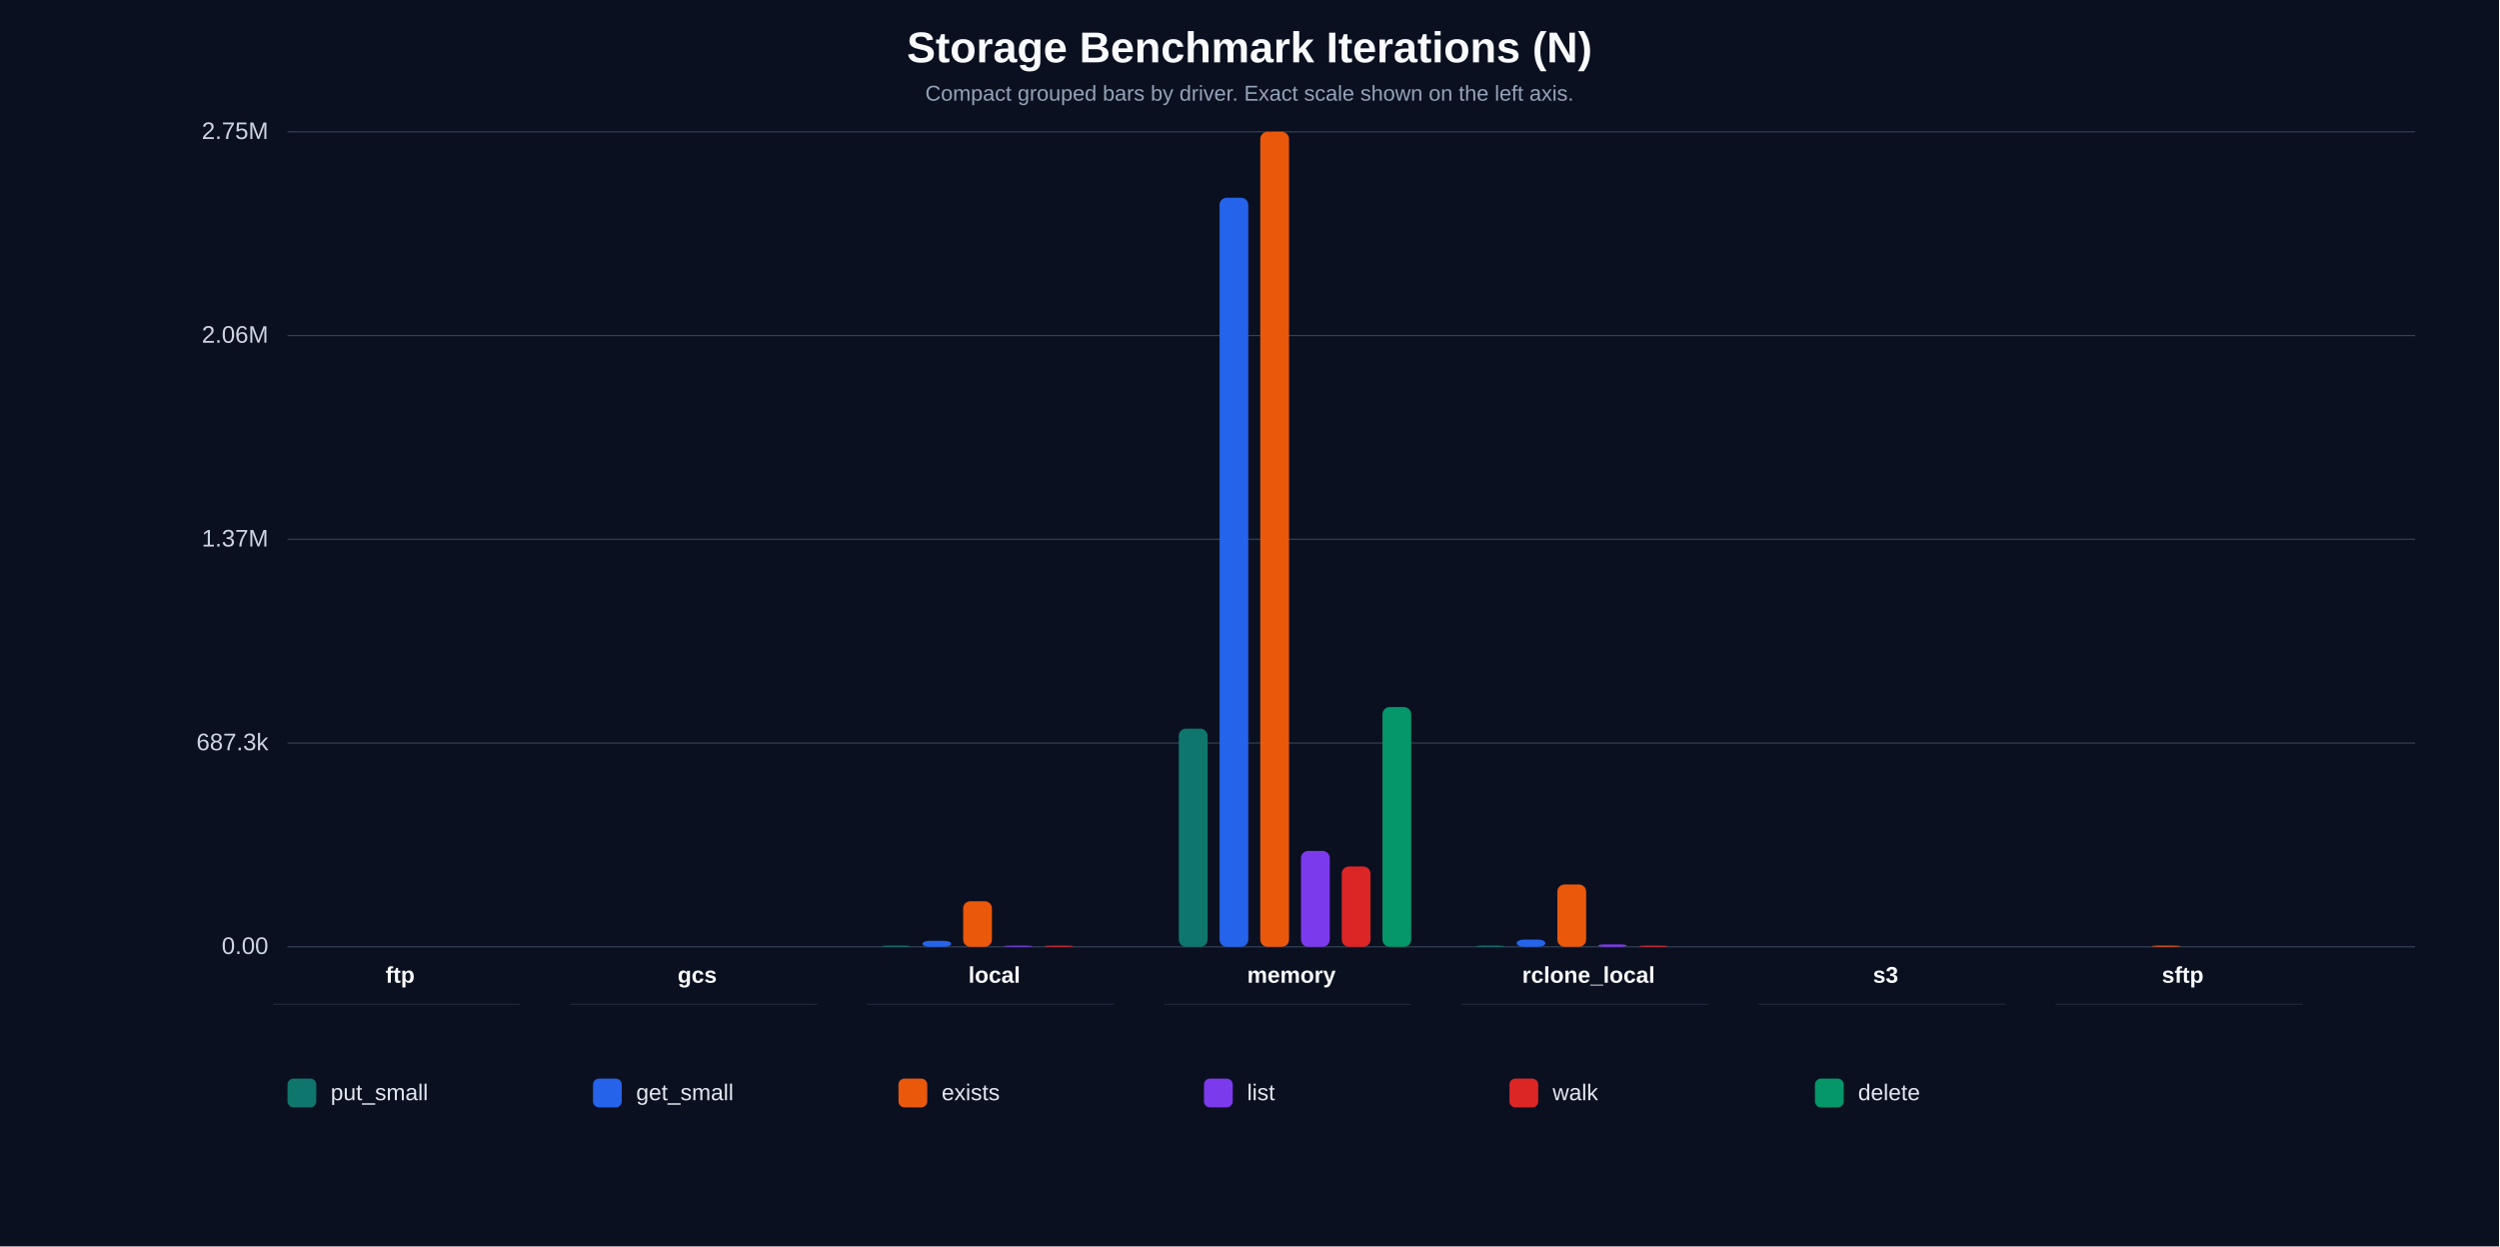
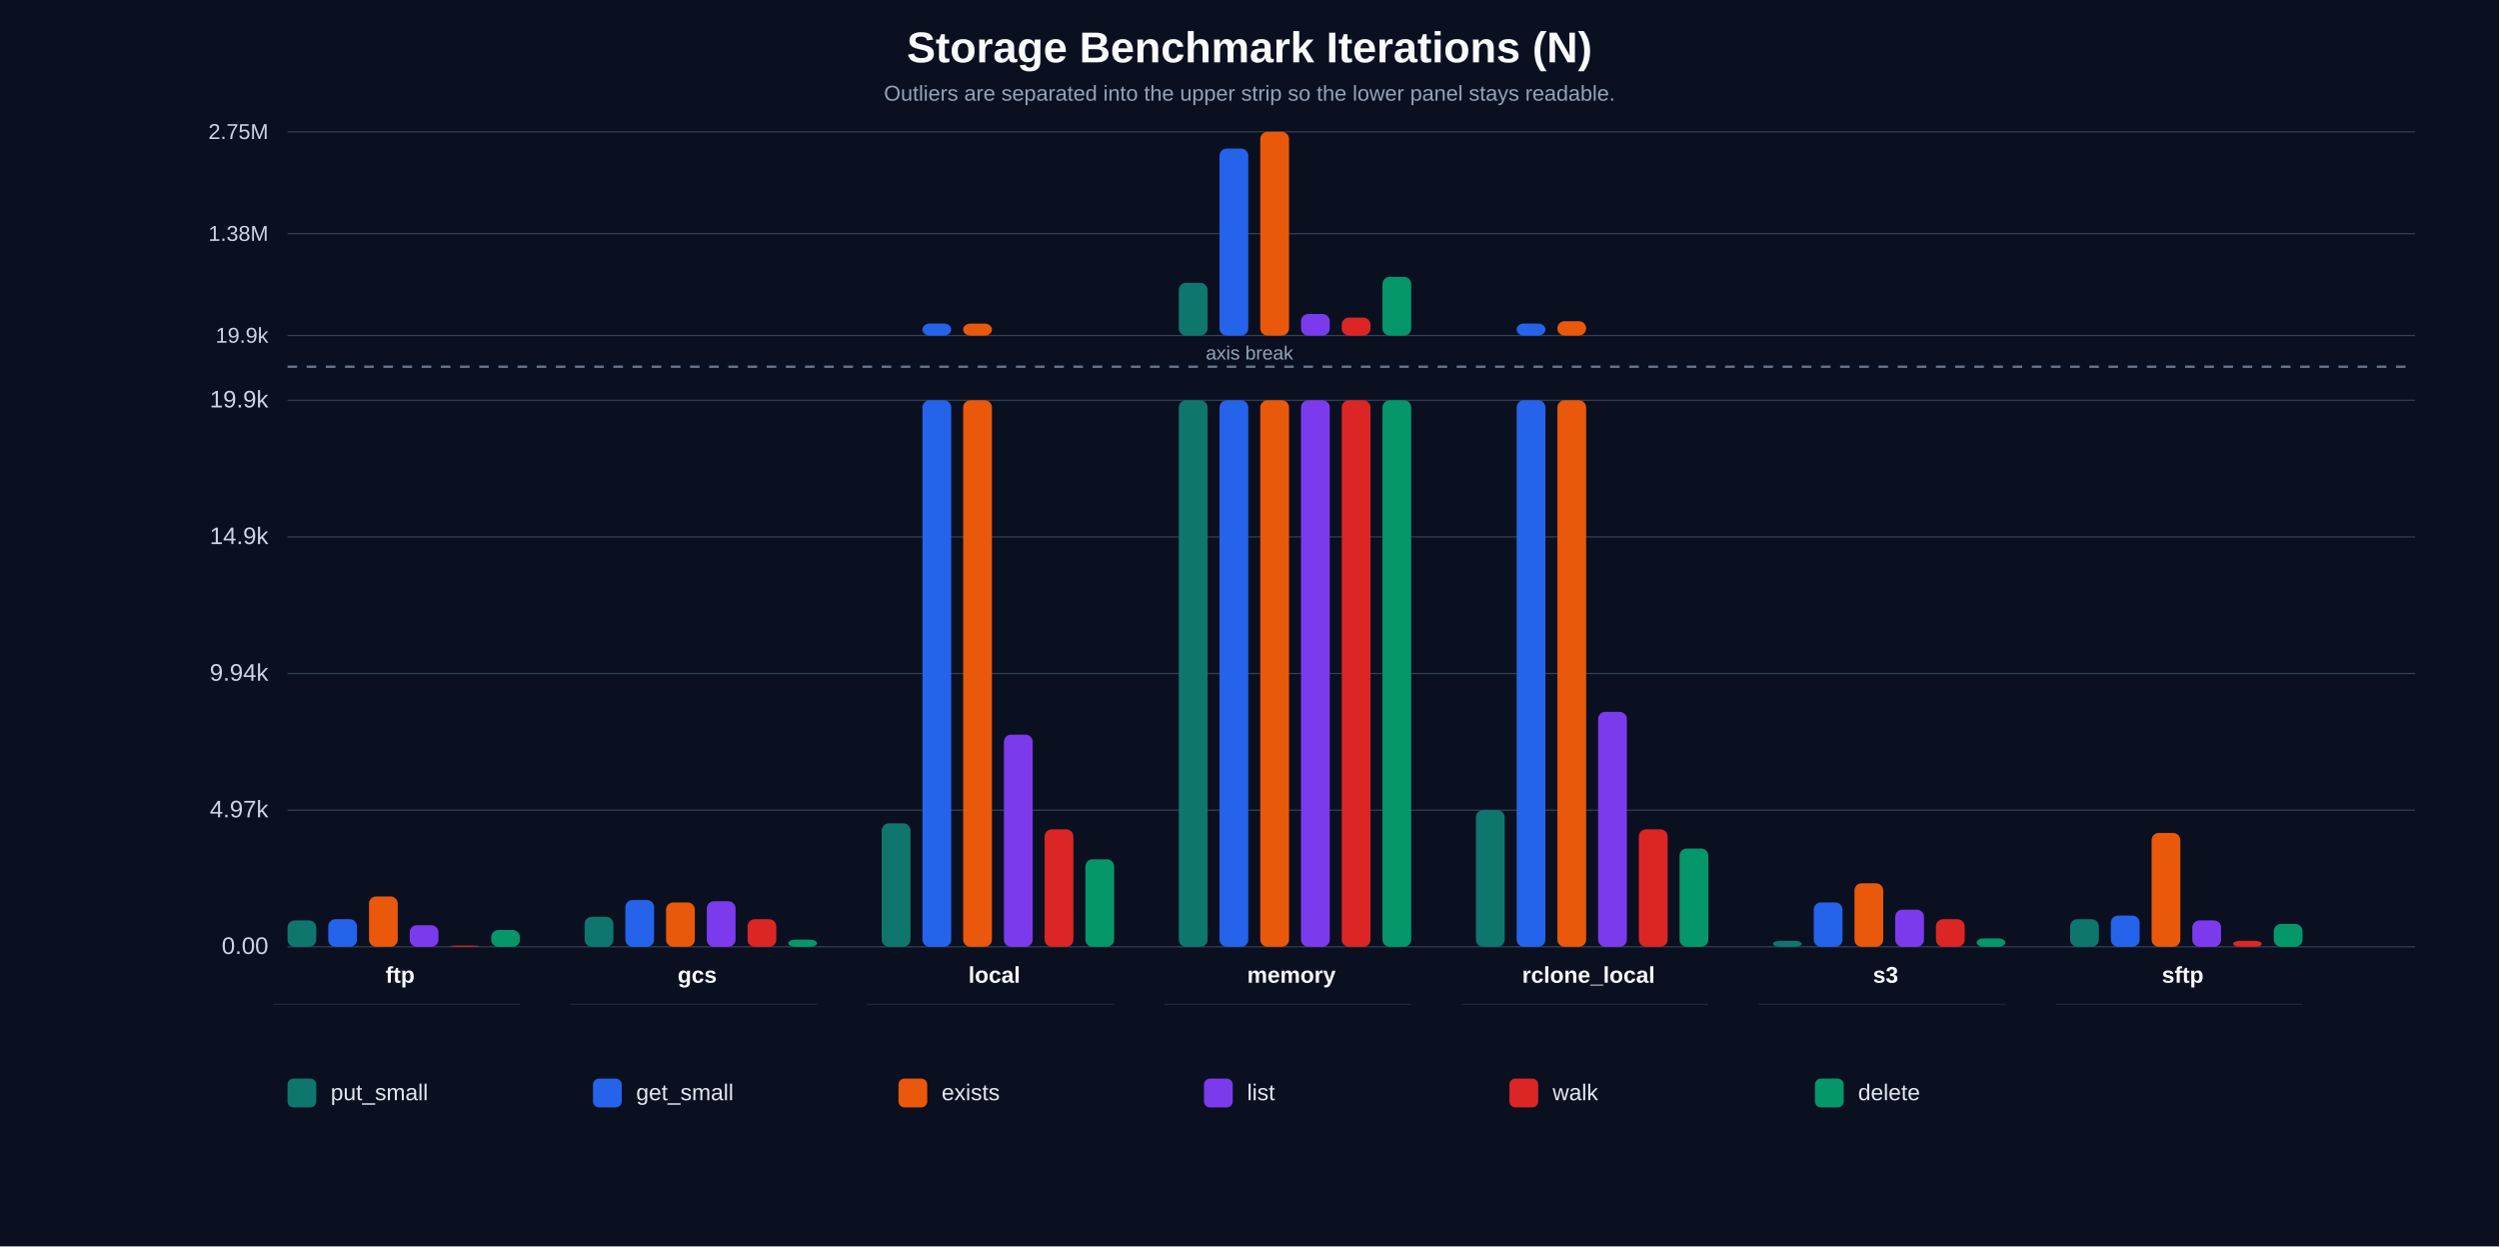
<svg xmlns="http://www.w3.org/2000/svg" width="2086" height="1040" viewBox="0 0 2086 1040">
  <rect width="100%" height="100%" fill="#0b1020" />
  <text x="1043" y="52" text-anchor="middle" fill="#f8fafc" font-size="36" font-family="Arial, sans-serif" font-weight="700">Storage Benchmark Iterations (N)</text>
-   <text x="1043" y="84" text-anchor="middle" fill="#94a3b8" font-size="18" font-family="Arial, sans-serif">Compact grouped bars by driver. Exact scale shown on the left axis.</text>
+   <text x="1043" y="84" text-anchor="middle" fill="#94a3b8" font-size="18" font-family="Arial, sans-serif">Outliers are separated into the upper strip so the lower panel stays readable.</text>
  <line x1="240" y1="110" x2="2016" y2="110" stroke="#334155" stroke-width="1" />
-   <text x="224" y="116" fill="#cbd5e1" font-size="20" text-anchor="end" font-family="Arial, sans-serif">2.75M</text>
+   <text x="224" y="116" fill="#cbd5e1" font-size="18" text-anchor="end" font-family="Arial, sans-serif">2.75M</text>
+   <line x1="240" y1="195" x2="2016" y2="195" stroke="#334155" stroke-width="1" />
+   <text x="224" y="201" fill="#cbd5e1" font-size="18" text-anchor="end" font-family="Arial, sans-serif">1.38M</text>
  <line x1="240" y1="280" x2="2016" y2="280" stroke="#334155" stroke-width="1" />
-   <text x="224" y="286" fill="#cbd5e1" font-size="20" text-anchor="end" font-family="Arial, sans-serif">2.06M</text>
-   <line x1="240" y1="450" x2="2016" y2="450" stroke="#334155" stroke-width="1" />
-   <text x="224" y="456" fill="#cbd5e1" font-size="20" text-anchor="end" font-family="Arial, sans-serif">1.37M</text>
-   <line x1="240" y1="620" x2="2016" y2="620" stroke="#334155" stroke-width="1" />
-   <text x="224" y="626" fill="#cbd5e1" font-size="20" text-anchor="end" font-family="Arial, sans-serif">687.3k</text>
+   <text x="224" y="286" fill="#cbd5e1" font-size="18" text-anchor="end" font-family="Arial, sans-serif">19.9k</text>
+   <line x1="240" y1="306" x2="2016" y2="306" stroke="#64748b" stroke-width="2" stroke-dasharray="8 8" />
+   <text x="1043" y="300" text-anchor="middle" fill="#94a3b8" font-size="16" font-family="Arial, sans-serif">axis break</text>
+   <line x1="240" y1="334" x2="2016" y2="334" stroke="#334155" stroke-width="1" />
+   <text x="224" y="340" fill="#cbd5e1" font-size="20" text-anchor="end" font-family="Arial, sans-serif">19.9k</text>
+   <line x1="240" y1="448" x2="2016" y2="448" stroke="#334155" stroke-width="1" />
+   <text x="224" y="454" fill="#cbd5e1" font-size="20" text-anchor="end" font-family="Arial, sans-serif">14.9k</text>
+   <line x1="240" y1="562" x2="2016" y2="562" stroke="#334155" stroke-width="1" />
+   <text x="224" y="568" fill="#cbd5e1" font-size="20" text-anchor="end" font-family="Arial, sans-serif">9.94k</text>
+   <line x1="240" y1="676" x2="2016" y2="676" stroke="#334155" stroke-width="1" />
+   <text x="224" y="682" fill="#cbd5e1" font-size="20" text-anchor="end" font-family="Arial, sans-serif">4.97k</text>
  <line x1="240" y1="790" x2="2016" y2="790" stroke="#334155" stroke-width="1" />
  <text x="224" y="796" fill="#cbd5e1" font-size="20" text-anchor="end" font-family="Arial, sans-serif">0.00</text>
-   <rect x="240" y="790" width="24" height="0" rx="6" fill="#0f766e" />
-   <rect x="274" y="790" width="24" height="0" rx="6" fill="#2563eb" />
-   <rect x="308" y="790" width="24" height="0" rx="6" fill="#ea580c" />
-   <rect x="342" y="790" width="24" height="0" rx="6" fill="#7c3aed" />
-   <rect x="376" y="790" width="24" height="0" rx="6" fill="#dc2626" />
-   <rect x="410" y="790" width="24" height="0" rx="6" fill="#059669" />
+   <rect x="240" y="768" width="24" height="22" rx="6" fill="#0f766e" />
+   <rect x="274" y="767" width="24" height="23" rx="6" fill="#2563eb" />
+   <rect x="308" y="748" width="24" height="42" rx="6" fill="#ea580c" />
+   <rect x="342" y="772" width="24" height="18" rx="6" fill="#7c3aed" />
+   <rect x="376" y="789" width="24" height="1" rx="6" fill="#dc2626" />
+   <rect x="410" y="776" width="24" height="14" rx="6" fill="#059669" />
  <text x="334" y="820" fill="#f8fafc" font-size="19" text-anchor="middle" font-family="Arial, sans-serif" font-weight="700">ftp</text>
  <line x1="228" y1="838" x2="434" y2="838" stroke="#1e293b" stroke-width="1" />
-   <rect x="488" y="790" width="24" height="0" rx="6" fill="#0f766e" />
-   <rect x="522" y="790" width="24" height="0" rx="6" fill="#2563eb" />
-   <rect x="556" y="790" width="24" height="0" rx="6" fill="#ea580c" />
-   <rect x="590" y="790" width="24" height="0" rx="6" fill="#7c3aed" />
-   <rect x="624" y="790" width="24" height="0" rx="6" fill="#dc2626" />
-   <rect x="658" y="790" width="24" height="0" rx="6" fill="#059669" />
+   <rect x="488" y="765" width="24" height="25" rx="6" fill="#0f766e" />
+   <rect x="522" y="751" width="24" height="39" rx="6" fill="#2563eb" />
+   <rect x="556" y="753" width="24" height="37" rx="6" fill="#ea580c" />
+   <rect x="590" y="752" width="24" height="38" rx="6" fill="#7c3aed" />
+   <rect x="624" y="767" width="24" height="23" rx="6" fill="#dc2626" />
+   <rect x="658" y="784" width="24" height="6" rx="6" fill="#059669" />
  <text x="582" y="820" fill="#f8fafc" font-size="19" text-anchor="middle" font-family="Arial, sans-serif" font-weight="700">gcs</text>
  <line x1="476" y1="838" x2="682" y2="838" stroke="#1e293b" stroke-width="1" />
-   <rect x="736" y="789" width="24" height="1" rx="6" fill="#0f766e" />
-   <rect x="770" y="785" width="24" height="5" rx="6" fill="#2563eb" />
-   <rect x="804" y="752" width="24" height="38" rx="6" fill="#ea580c" />
-   <rect x="838" y="789" width="24" height="1" rx="6" fill="#7c3aed" />
-   <rect x="872" y="789" width="24" height="1" rx="6" fill="#dc2626" />
-   <rect x="906" y="790" width="24" height="0" rx="6" fill="#059669" />
+   <rect x="736" y="687" width="24" height="103" rx="6" fill="#0f766e" />
+   <rect x="770" y="334" width="24" height="456" rx="6" fill="#2563eb" />
+   <rect x="770" y="270" width="24" height="10" rx="6" fill="#2563eb" />
+   <rect x="804" y="334" width="24" height="456" rx="6" fill="#ea580c" />
+   <rect x="804" y="270" width="24" height="10" rx="6" fill="#ea580c" />
+   <rect x="838" y="613" width="24" height="177" rx="6" fill="#7c3aed" />
+   <rect x="872" y="692" width="24" height="98" rx="6" fill="#dc2626" />
+   <rect x="906" y="717" width="24" height="73" rx="6" fill="#059669" />
  <text x="830" y="820" fill="#f8fafc" font-size="19" text-anchor="middle" font-family="Arial, sans-serif" font-weight="700">local</text>
  <line x1="724" y1="838" x2="930" y2="838" stroke="#1e293b" stroke-width="1" />
-   <rect x="984" y="608" width="24" height="182" rx="6" fill="#0f766e" />
-   <rect x="1018" y="165" width="24" height="625" rx="6" fill="#2563eb" />
-   <rect x="1052" y="110" width="24" height="680" rx="6" fill="#ea580c" />
-   <rect x="1086" y="710" width="24" height="80" rx="6" fill="#7c3aed" />
-   <rect x="1120" y="723" width="24" height="67" rx="6" fill="#dc2626" />
-   <rect x="1154" y="590" width="24" height="200" rx="6" fill="#059669" />
+   <rect x="984" y="334" width="24" height="456" rx="6" fill="#0f766e" />
+   <rect x="984" y="236" width="24" height="44" rx="6" fill="#0f766e" />
+   <rect x="1018" y="334" width="24" height="456" rx="6" fill="#2563eb" />
+   <rect x="1018" y="124" width="24" height="156" rx="6" fill="#2563eb" />
+   <rect x="1052" y="334" width="24" height="456" rx="6" fill="#ea580c" />
+   <rect x="1052" y="110" width="24" height="170" rx="6" fill="#ea580c" />
+   <rect x="1086" y="334" width="24" height="456" rx="6" fill="#7c3aed" />
+   <rect x="1086" y="262" width="24" height="18" rx="6" fill="#7c3aed" />
+   <rect x="1120" y="334" width="24" height="456" rx="6" fill="#dc2626" />
+   <rect x="1120" y="265" width="24" height="15" rx="6" fill="#dc2626" />
+   <rect x="1154" y="334" width="24" height="456" rx="6" fill="#059669" />
+   <rect x="1154" y="231" width="24" height="49" rx="6" fill="#059669" />
  <text x="1078" y="820" fill="#f8fafc" font-size="19" text-anchor="middle" font-family="Arial, sans-serif" font-weight="700">memory</text>
  <line x1="972" y1="838" x2="1178" y2="838" stroke="#1e293b" stroke-width="1" />
-   <rect x="1232" y="789" width="24" height="1" rx="6" fill="#0f766e" />
-   <rect x="1266" y="784" width="24" height="6" rx="6" fill="#2563eb" />
-   <rect x="1300" y="738" width="24" height="52" rx="6" fill="#ea580c" />
-   <rect x="1334" y="788" width="24" height="2" rx="6" fill="#7c3aed" />
-   <rect x="1368" y="789" width="24" height="1" rx="6" fill="#dc2626" />
-   <rect x="1402" y="790" width="24" height="0" rx="6" fill="#059669" />
+   <rect x="1232" y="676" width="24" height="114" rx="6" fill="#0f766e" />
+   <rect x="1266" y="334" width="24" height="456" rx="6" fill="#2563eb" />
+   <rect x="1266" y="270" width="24" height="10" rx="6" fill="#2563eb" />
+   <rect x="1300" y="334" width="24" height="456" rx="6" fill="#ea580c" />
+   <rect x="1300" y="268" width="24" height="12" rx="6" fill="#ea580c" />
+   <rect x="1334" y="594" width="24" height="196" rx="6" fill="#7c3aed" />
+   <rect x="1368" y="692" width="24" height="98" rx="6" fill="#dc2626" />
+   <rect x="1402" y="708" width="24" height="82" rx="6" fill="#059669" />
  <text x="1326" y="820" fill="#f8fafc" font-size="19" text-anchor="middle" font-family="Arial, sans-serif" font-weight="700">rclone_local</text>
  <line x1="1220" y1="838" x2="1426" y2="838" stroke="#1e293b" stroke-width="1" />
-   <rect x="1480" y="790" width="24" height="0" rx="6" fill="#0f766e" />
-   <rect x="1514" y="790" width="24" height="0" rx="6" fill="#2563eb" />
-   <rect x="1548" y="790" width="24" height="0" rx="6" fill="#ea580c" />
-   <rect x="1582" y="790" width="24" height="0" rx="6" fill="#7c3aed" />
-   <rect x="1616" y="790" width="24" height="0" rx="6" fill="#dc2626" />
-   <rect x="1650" y="790" width="24" height="0" rx="6" fill="#059669" />
+   <rect x="1480" y="785" width="24" height="5" rx="6" fill="#0f766e" />
+   <rect x="1514" y="753" width="24" height="37" rx="6" fill="#2563eb" />
+   <rect x="1548" y="737" width="24" height="53" rx="6" fill="#ea580c" />
+   <rect x="1582" y="759" width="24" height="31" rx="6" fill="#7c3aed" />
+   <rect x="1616" y="767" width="24" height="23" rx="6" fill="#dc2626" />
+   <rect x="1650" y="783" width="24" height="7" rx="6" fill="#059669" />
  <text x="1574" y="820" fill="#f8fafc" font-size="19" text-anchor="middle" font-family="Arial, sans-serif" font-weight="700">s3</text>
  <line x1="1468" y1="838" x2="1674" y2="838" stroke="#1e293b" stroke-width="1" />
-   <rect x="1728" y="790" width="24" height="0" rx="6" fill="#0f766e" />
-   <rect x="1762" y="790" width="24" height="0" rx="6" fill="#2563eb" />
-   <rect x="1796" y="789" width="24" height="1" rx="6" fill="#ea580c" />
-   <rect x="1830" y="790" width="24" height="0" rx="6" fill="#7c3aed" />
-   <rect x="1864" y="790" width="24" height="0" rx="6" fill="#dc2626" />
-   <rect x="1898" y="790" width="24" height="0" rx="6" fill="#059669" />
+   <rect x="1728" y="767" width="24" height="23" rx="6" fill="#0f766e" />
+   <rect x="1762" y="764" width="24" height="26" rx="6" fill="#2563eb" />
+   <rect x="1796" y="695" width="24" height="95" rx="6" fill="#ea580c" />
+   <rect x="1830" y="768" width="24" height="22" rx="6" fill="#7c3aed" />
+   <rect x="1864" y="785" width="24" height="5" rx="6" fill="#dc2626" />
+   <rect x="1898" y="771" width="24" height="19" rx="6" fill="#059669" />
  <text x="1822" y="820" fill="#f8fafc" font-size="19" text-anchor="middle" font-family="Arial, sans-serif" font-weight="700">sftp</text>
  <line x1="1716" y1="838" x2="1922" y2="838" stroke="#1e293b" stroke-width="1" />
  <rect x="240" y="900" width="24" height="24" rx="5" fill="#0f766e" />
  <text x="276" y="918" fill="#e2e8f0" font-size="19" font-family="Arial, sans-serif">put_small</text>
  <rect x="495" y="900" width="24" height="24" rx="5" fill="#2563eb" />
  <text x="531" y="918" fill="#e2e8f0" font-size="19" font-family="Arial, sans-serif">get_small</text>
  <rect x="750" y="900" width="24" height="24" rx="5" fill="#ea580c" />
  <text x="786" y="918" fill="#e2e8f0" font-size="19" font-family="Arial, sans-serif">exists</text>
  <rect x="1005" y="900" width="24" height="24" rx="5" fill="#7c3aed" />
  <text x="1041" y="918" fill="#e2e8f0" font-size="19" font-family="Arial, sans-serif">list</text>
  <rect x="1260" y="900" width="24" height="24" rx="5" fill="#dc2626" />
  <text x="1296" y="918" fill="#e2e8f0" font-size="19" font-family="Arial, sans-serif">walk</text>
  <rect x="1515" y="900" width="24" height="24" rx="5" fill="#059669" />
  <text x="1551" y="918" fill="#e2e8f0" font-size="19" font-family="Arial, sans-serif">delete</text>
</svg>
